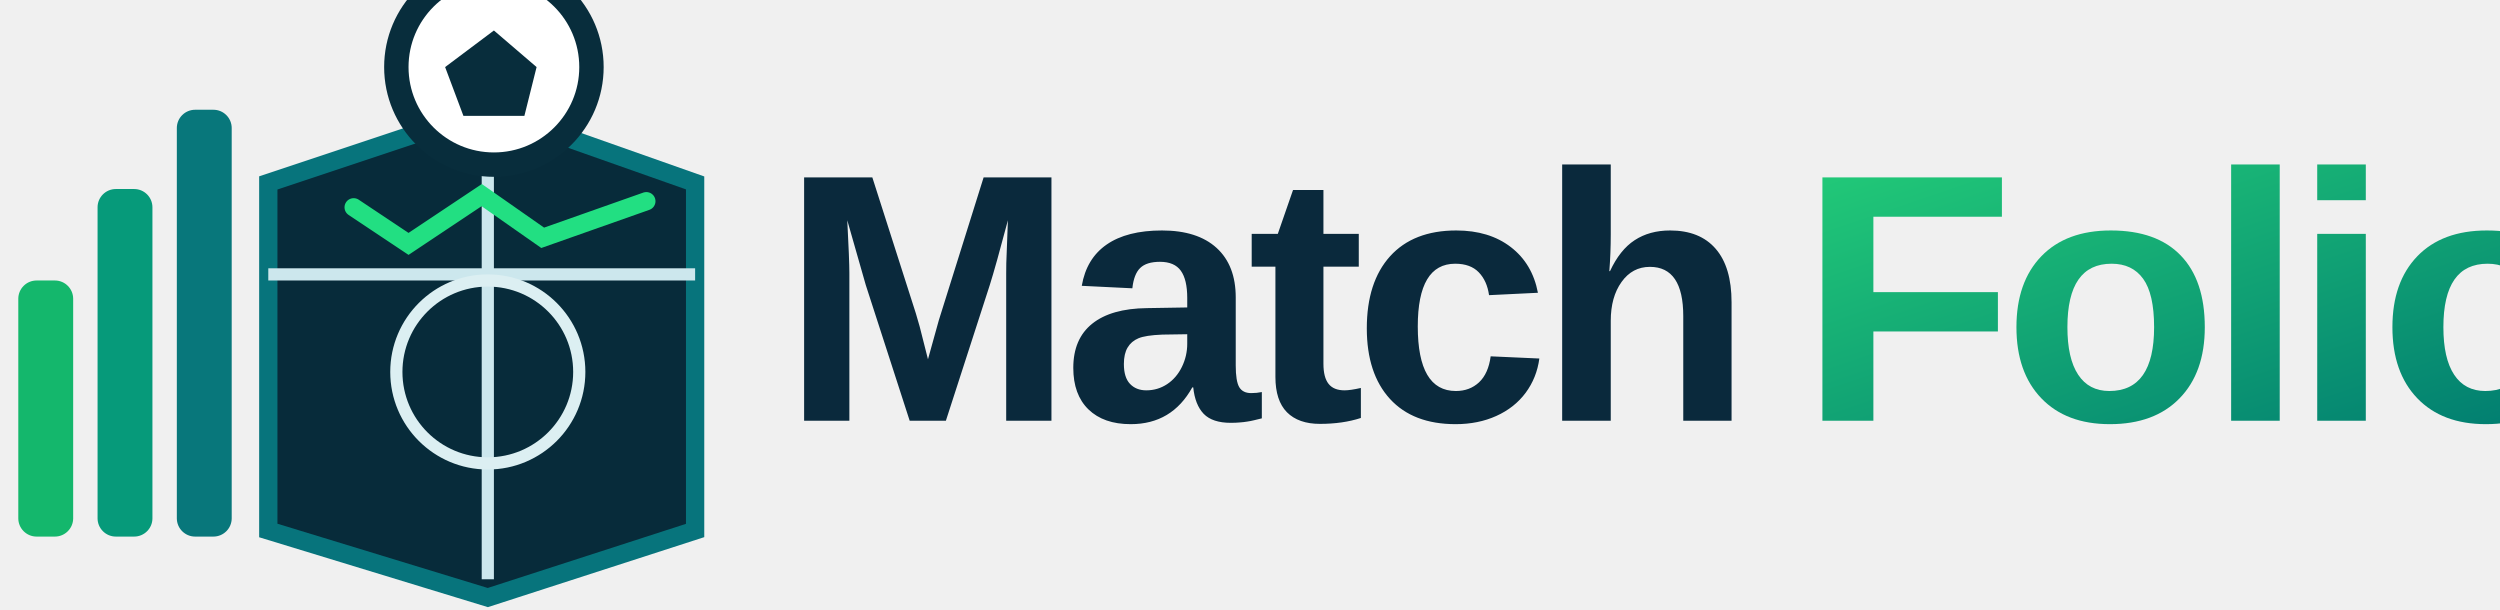
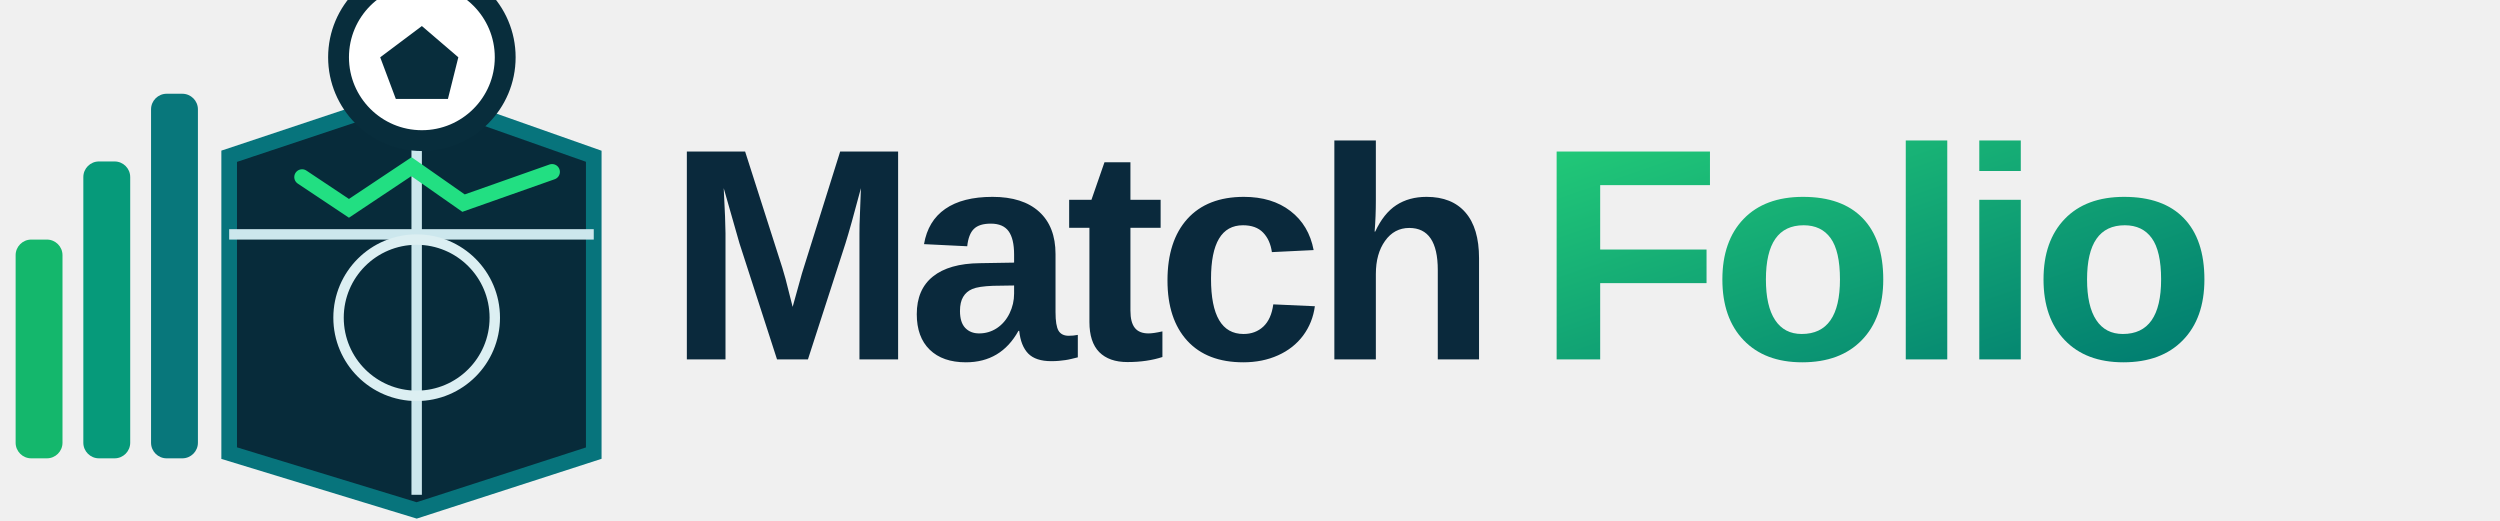
- <svg xmlns="http://www.w3.org/2000/svg" viewBox="0 0 410 100" role="img" aria-labelledby="t">
+ <svg xmlns="http://www.w3.org/2000/svg" viewBox="0 0 480 100" role="img" aria-labelledby="t">
  <defs>
    <linearGradient id="g" x2="1" y2="1">
      <stop stop-color="#22ca78" />
      <stop offset="1" stop-color="#007b70" />
    </linearGradient>
  </defs>
  <g transform="translate(3,4)">
    <rect y="42" width="9" height="42" rx="3" fill="#14b76c" />
    <rect x="13" y="27" width="9" height="57" rx="3" fill="#069a7a" />
    <rect x="26" y="14" width="9" height="70" rx="3" fill="#08777b" />
    <path d="M41 26V83L77 94 111 83V26L77 14Z" fill="#072b3a" stroke="#07747c" stroke-width="3" />
    <path d="M77 20v71M41 41h70" stroke="#cce7ed" stroke-width="2" />
    <circle cx="77" cy="57" r="15" fill="none" stroke="#dceff2" stroke-width="2" />
    <path d="M55 30L64 36 76 28 86 35 103 29" fill="none" stroke="#22df82" stroke-width="3" stroke-linecap="round" />
    <circle cx="78" cy="7" r="16" fill="#fff" stroke="#082d3c" stroke-width="4" />
    <path d="M78 1l7 6-2 8H73l-3-8z" fill="#082d3c" />
  </g>
  <text x="128" y="69" font-family="Arial,Helvetica,sans-serif" font-size="58" font-weight="800" letter-spacing="-2" fill="#0a293c">Match</text>
  <text x="295" y="69" font-family="Arial,Helvetica,sans-serif" font-size="58" font-weight="800" letter-spacing="-2" fill="url(#g)">Folio</text>
</svg>
